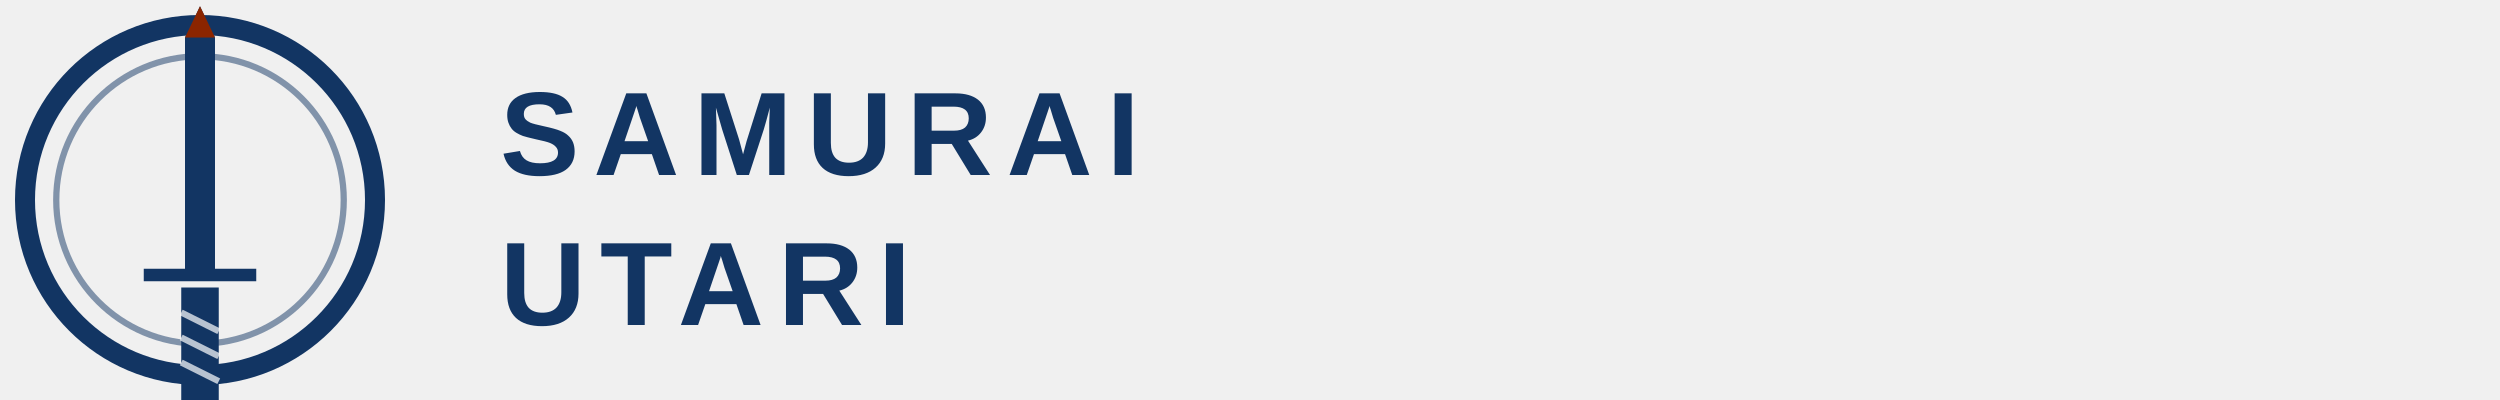
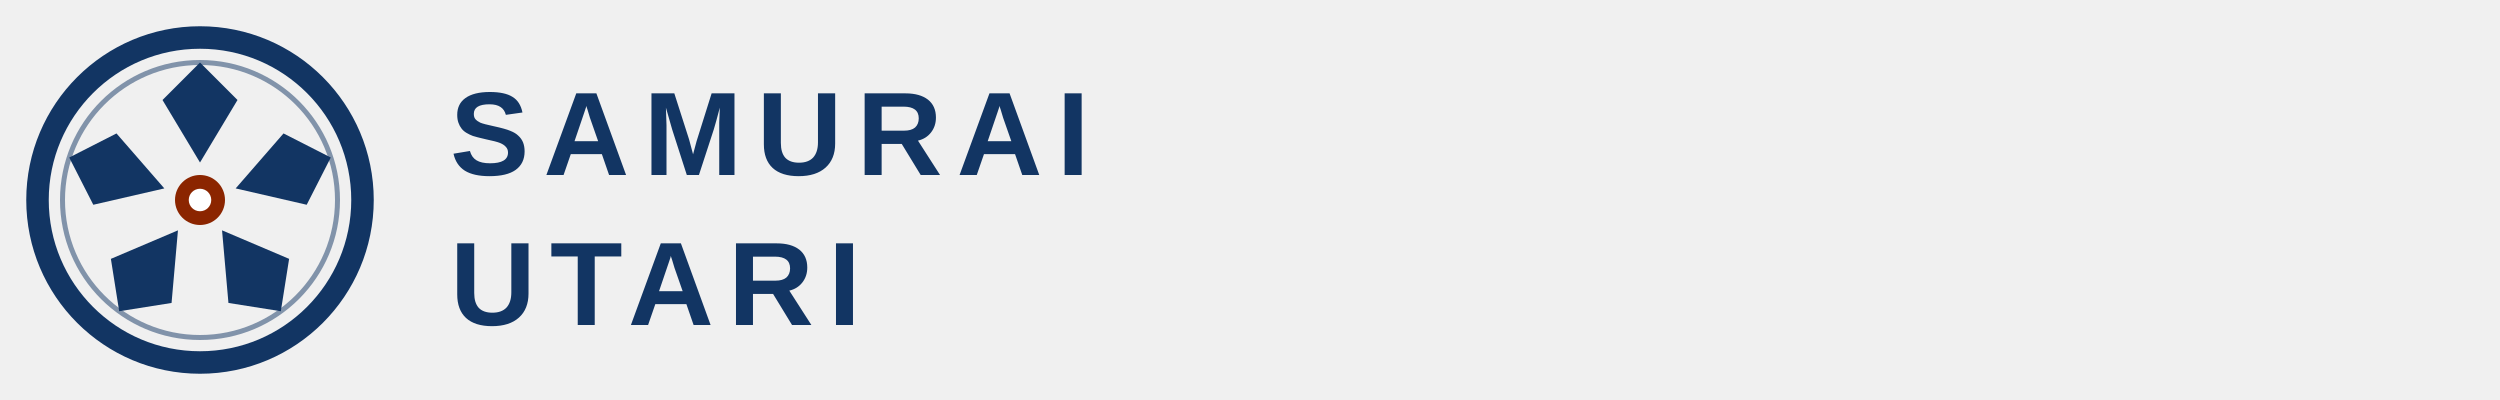
<svg xmlns="http://www.w3.org/2000/svg" viewBox="0 0 200 32" fill="#123563">
  <g transform="translate(16,16)">
-     <circle cx="0" cy="0" r="14" fill="none" stroke="#123563" stroke-width="1.6" />
-     <circle cx="0" cy="0" r="11.5" fill="none" stroke="#123563" stroke-width="0.5" opacity="0.5" />
-     <path d="M-1.2,-13 L0,-15.5 L1.2,-13 L1.2,6 L-1.2,6 Z" fill="#123563" />
-     <path d="M-1.2,-13 L0,-15.5 L1.2,-13 Z" fill="#8b2500" />
-     <rect x="-4.5" y="5.5" width="9" height="1" fill="#123563" />
-     <rect x="-1.5" y="7" width="3" height="9" fill="#123563" />
-     <line x1="-1.5" y1="9" x2="1.5" y2="10.5" stroke="#ffffff" stroke-width="0.5" opacity="0.7" />
-     <line x1="-1.5" y1="11" x2="1.5" y2="12.5" stroke="#ffffff" stroke-width="0.5" opacity="0.7" />
-     <line x1="-1.5" y1="13" x2="1.5" y2="14.5" stroke="#ffffff" stroke-width="0.5" opacity="0.7" />
+     <circle cx="0" cy="0" r="13" fill="none" stroke="#123563" stroke-width="1.8" />
+     <circle cx="0" cy="0" r="11" fill="none" stroke="#123563" stroke-width="0.4" opacity="0.5" />
+     <g fill="#123563">
+       <path d="M0,-3 L-3,-8 L0,-11 L3,-8 Z" />
+       <path d="M0,-3 L-3,-8 L0,-11 L3,-8 Z" transform="rotate(72)" />
+       <path d="M0,-3 L-3,-8 L0,-11 L3,-8 Z" transform="rotate(144)" />
+       <path d="M0,-3 L-3,-8 L0,-11 L3,-8 Z" transform="rotate(216)" />
+       <path d="M0,-3 L-3,-8 L0,-11 L3,-8 Z" transform="rotate(288)" />
+     </g>
+     <circle cx="0" cy="0" r="2" fill="#8b2500" />
+     <circle cx="0" cy="0" r="0.9" fill="#FFFFFF" />
  </g>
-   <text x="40" y="14" font-family="Arial, 'MS PGothic', sans-serif" font-size="9.5" font-weight="700" letter-spacing=".12em" fill="#123563">SAMURAI</text>
-   <text x="40" y="26" font-family="Arial, 'MS PGothic', sans-serif" font-size="9.5" font-weight="700" letter-spacing=".12em" fill="#123563">UTARI</text>
+   <text x="36" y="14" font-family="Arial, 'MS PGothic', sans-serif" font-size="9.5" font-weight="700" letter-spacing=".12em" fill="#123563">SAMURAI</text>
+   <text x="36" y="26" font-family="Arial, 'MS PGothic', sans-serif" font-size="9.5" font-weight="700" letter-spacing=".12em" fill="#123563">UTARI</text>
</svg>
